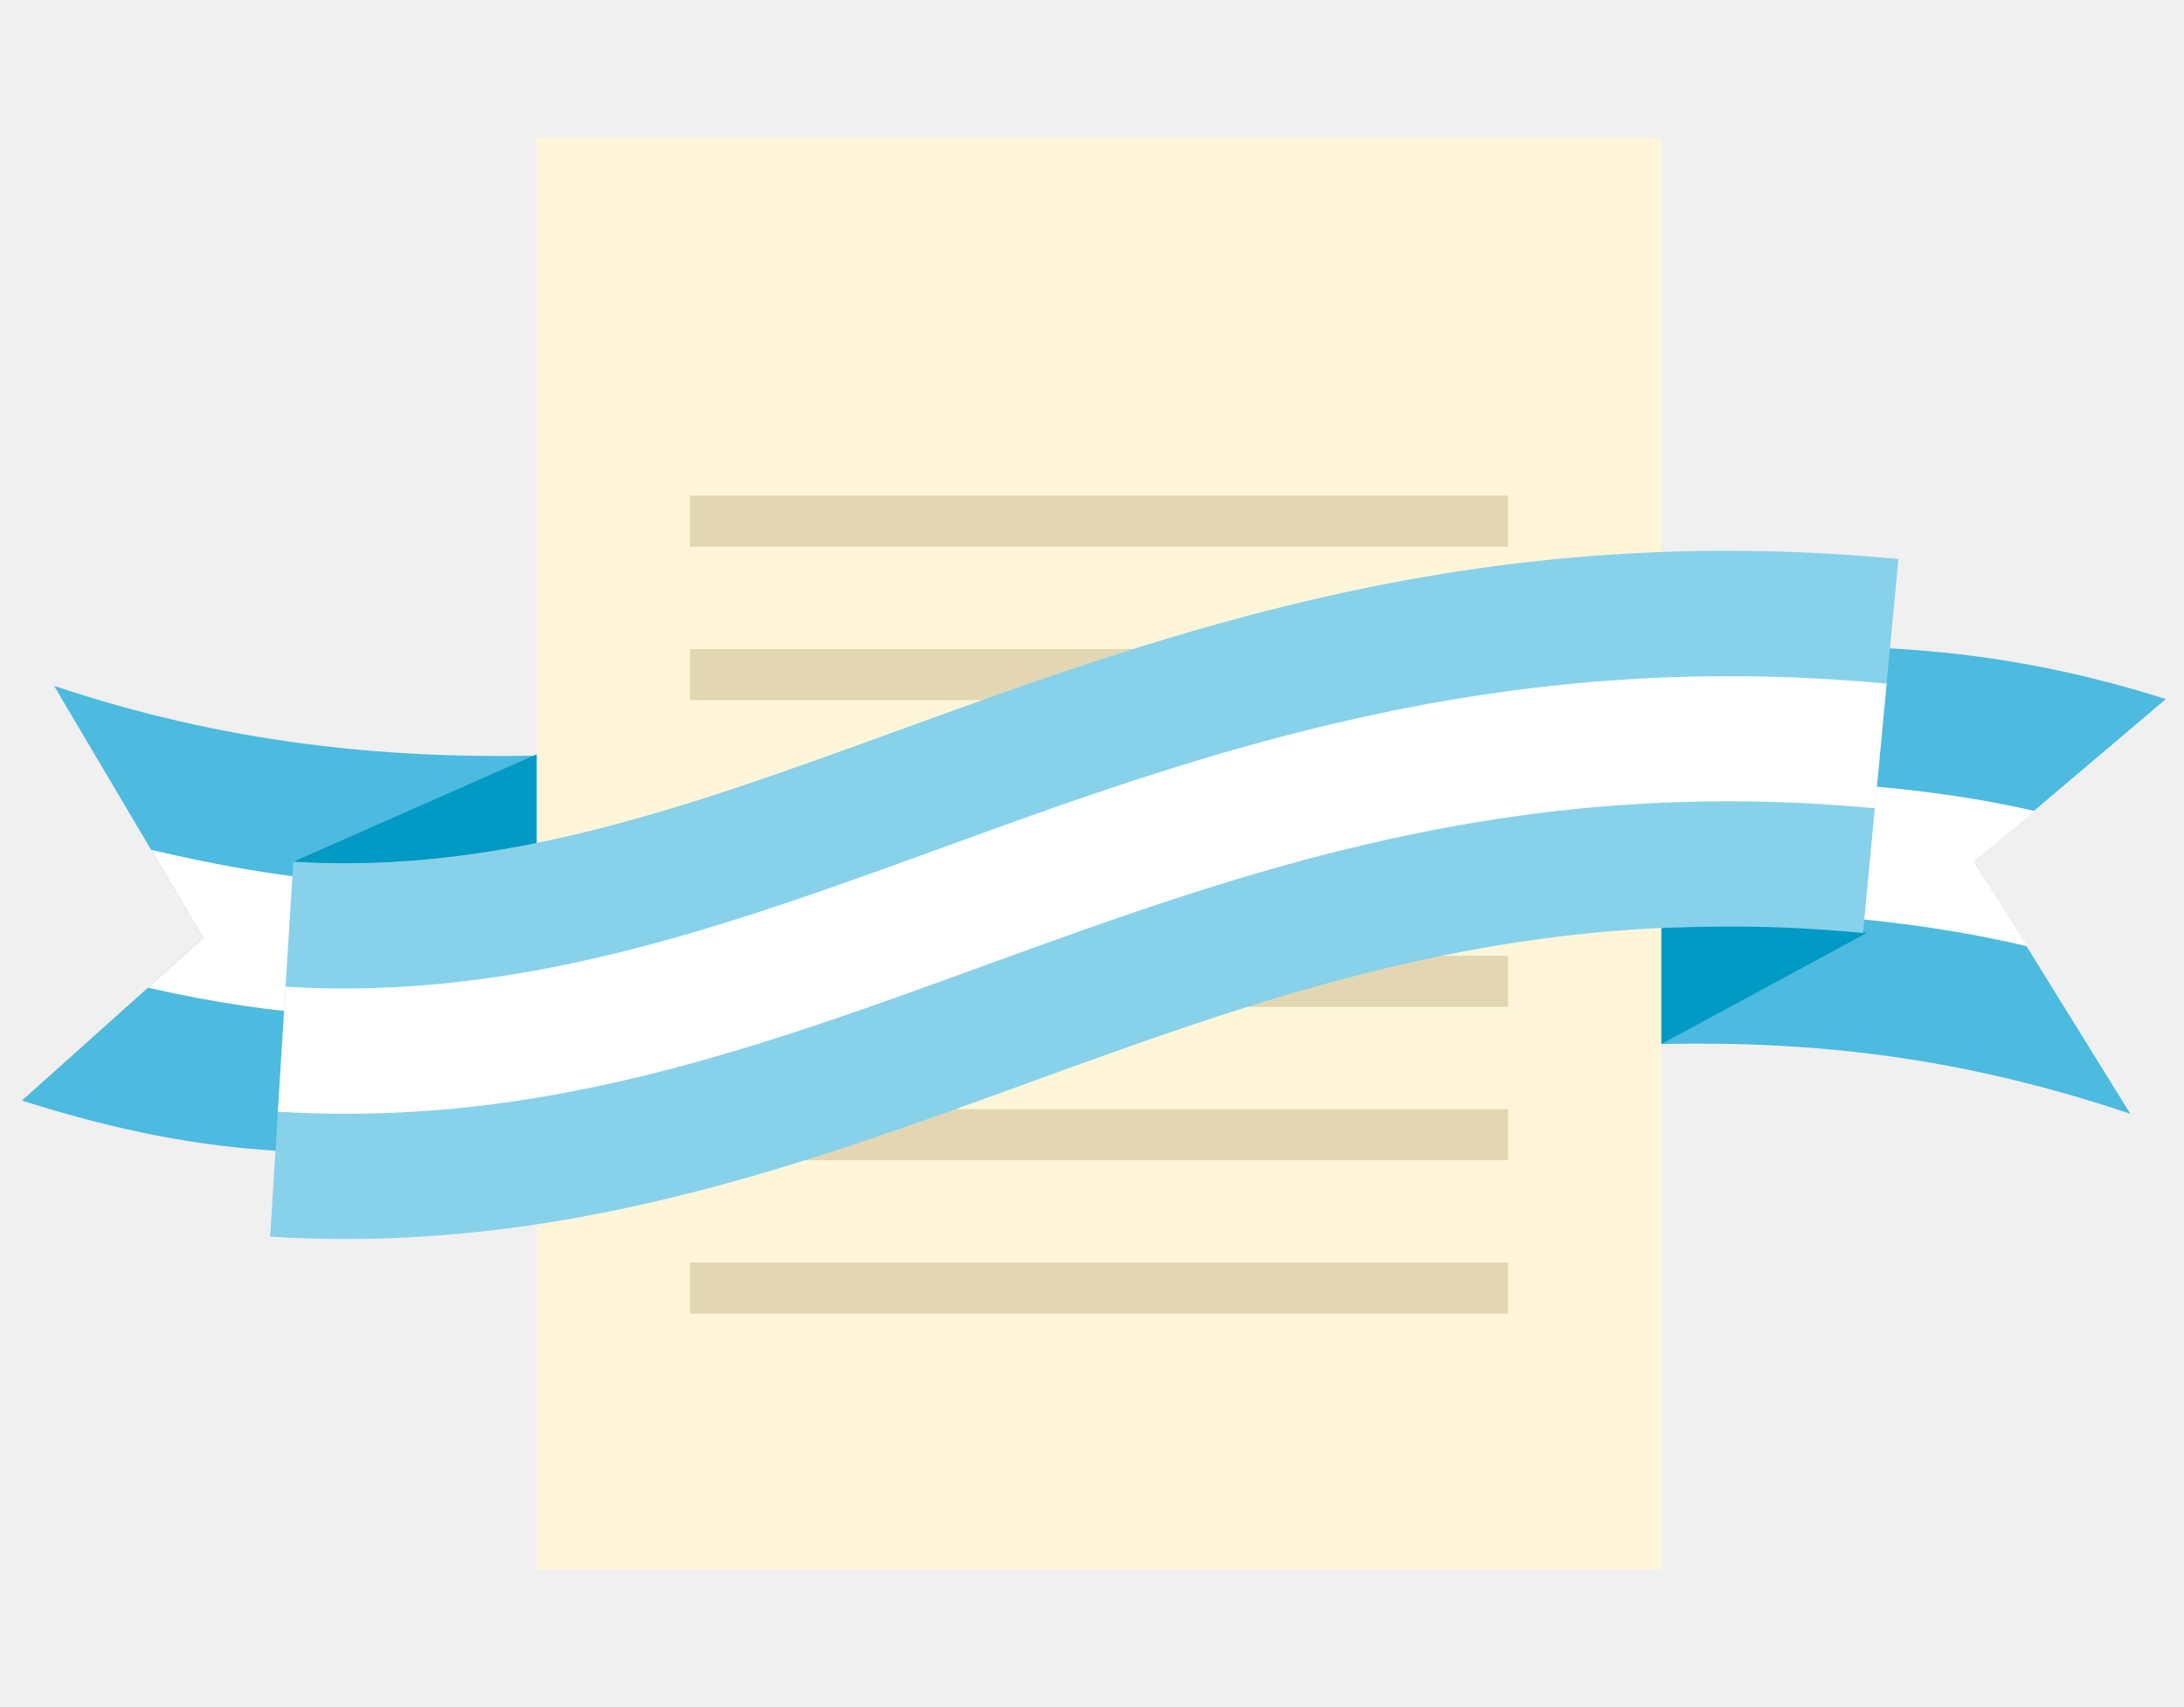
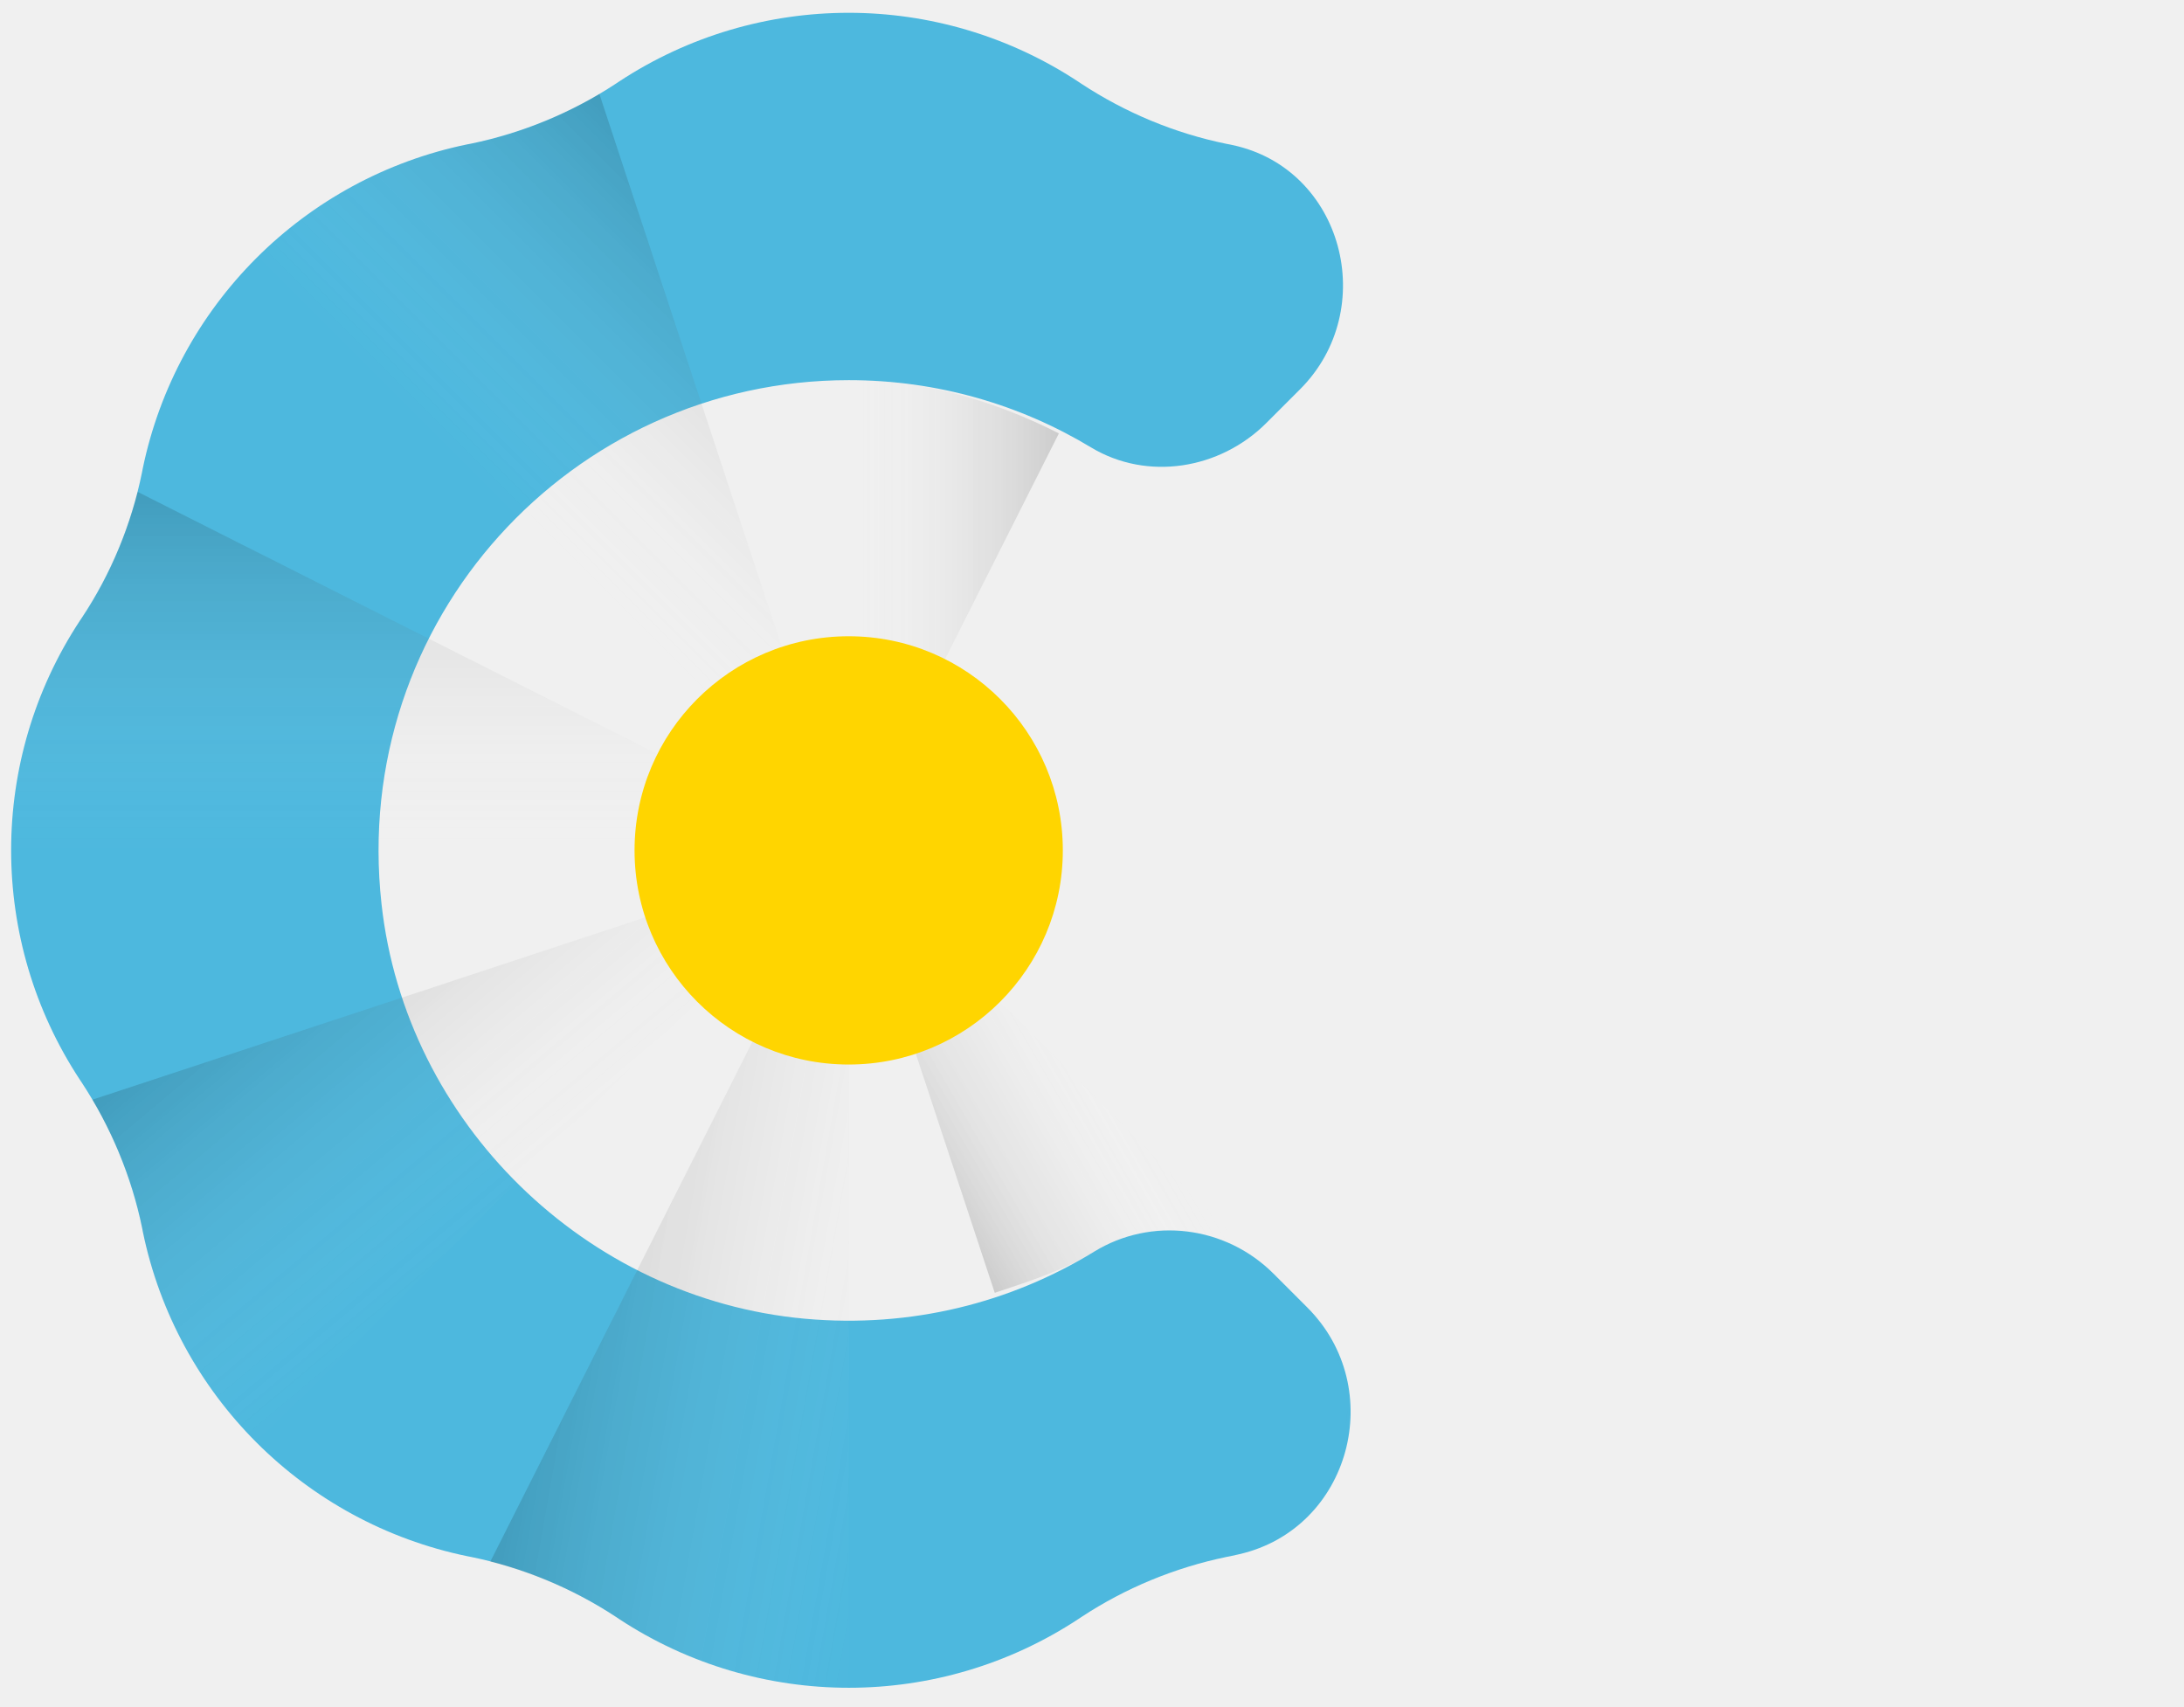
- <svg xmlns="http://www.w3.org/2000/svg" version="1.1" id="Layer_1" x="0px" y="0px" width="1280px" height="1000px" viewBox="0 0 1280 1000" enable-background="new 0 0 1280 1000" xml:space="preserve">
+ <svg xmlns="http://www.w3.org/2000/svg" version="1.1" id="Layer_1" x="0px" y="0px" viewBox="0 0 1280 1000" enable-background="new 0 0 1280 1000" xml:space="preserve">
+   <path fill="#4DB8DE" d="M641.2,733.6c-48.6,29.8-107,44.9-169.3,39.3c-128.5-11.6-234.2-114.9-248.3-243.1  c-18.4-166.3,111.3-307,273.9-307c51.9,0,100.5,14.4,141.9,39.4c33,19.9,75.6,12.9,102.8-14.3l19.7-19.7  c46.9-46.9,25.3-129.4-39.6-143.2c-0.5-0.1-0.9-0.2-1.4-0.3l-2.1-0.4c-30.3-6.2-59.1-18.2-85-35.2l-1.8-1.2  C591.2,21,544.3,7.5,497.4,7.5c-46.9,0-93.7,13.4-134.6,40.3L361,49c-25.8,17-54.7,28.9-85,35.2l-2.1,0.4  c-95.7,19.7-170.6,94.6-190.3,190.3l-0.4,2.1C77,307.4,65.1,336.2,48,362l-1.2,1.8c-53.7,81.6-53.7,187.4,0,269l1.2,1.8  c17,25.9,29,54.8,35.3,85.1l0.4,2.1c19.7,95.7,94.6,170.6,190.3,190.3l2.1,0.4c30.3,6.2,59.1,18.2,85,35.2l1.8,1.2  c81.7,53.7,187.5,53.7,269.1,0l1.8-1.2c25.8-17,54.7-28.9,85-35.2l2.1-0.4c1.8-0.4,3.6-0.8,5.4-1.2c65.2-15,87.2-97.3,39.9-144.6  l-19.9-19.9C718.3,718.5,674.9,712.9,641.2,733.6z" />
+   <g opacity="0.5">
+     <linearGradient id="SVGID_1_" gradientUnits="userSpaceOnUse" x1="323.913" y1="324.831" x2="472.449" y2="176.294">
+       <stop offset="0" style="stop-color:#FFFFFF;stop-opacity:0" />
+       <stop offset="0.258" style="stop-color:#C1C1C1;stop-opacity:0.258" />
+       <stop offset="0.853" style="stop-color:#272727;stop-opacity:0.853" />
+       <stop offset="1" style="stop-color:#000000" />
+     </linearGradient>
+     <path opacity="0.3" fill="url(#SVGID_1_)" d="M351.3,55.1C310.2,79.4,274,84.6,274,84.6c-47.9,9.9-90.5,33.5-123.6,66.7   l347.1,347.1L351.3,55.1z" />
+     <linearGradient id="SVGID_2_" gradientUnits="userSpaceOnUse" x1="252.031" y1="498.368" x2="252.031" y2="288.306">
+       <stop offset="0" style="stop-color:#FFFFFF;stop-opacity:0" />
+       <stop offset="0.258" style="stop-color:#C1C1C1;stop-opacity:0.258" />
+       <stop offset="0.853" style="stop-color:#272727;stop-opacity:0.853" />
+       <stop offset="1" style="stop-color:#000000" />
+     </linearGradient>
+     <path opacity="0.3" fill="url(#SVGID_2_)" d="M80.7,288.3c-11.9,46.2-33.8,75.5-33.8,75.5C20,404.6,6.6,451.5,6.6,498.4h490.8   L80.7,288.3z" />
+     <linearGradient id="SVGID_3_" gradientUnits="userSpaceOnUse" x1="337.304" y1="688.59" x2="198.645" y2="523.342">
+       <stop offset="0" style="stop-color:#FFFFFF;stop-opacity:0" />
+       <stop offset="0.258" style="stop-color:#C1C1C1;stop-opacity:0.258" />
+       <stop offset="0.853" style="stop-color:#272727;stop-opacity:0.853" />
+       <stop offset="1" style="stop-color:#000000" />
+     </linearGradient>
+     <path opacity="0.3" fill="url(#SVGID_3_)" d="M54.2,644.5c24.3,41.1,29.5,77.3,29.5,77.3c9.9,47.9,33.5,90.5,66.7,123.6   l347.1-347.1L54.2,644.5z" />
+     <linearGradient id="SVGID_4_" gradientUnits="userSpaceOnUse" x1="539.095" y1="753.022" x2="322.705" y2="714.866">
+       <stop offset="0" style="stop-color:#FFFFFF;stop-opacity:0" />
+       <stop offset="0.258" style="stop-color:#C1C1C1;stop-opacity:0.258" />
+       <stop offset="0.853" style="stop-color:#272727;stop-opacity:0.853" />
+       <stop offset="1" style="stop-color:#000000" />
+     </linearGradient>
+     <path opacity="0.3" fill="url(#SVGID_4_)" d="M287.4,915.2c46.2,11.9,75.5,33.8,75.5,33.8c40.8,26.9,87.7,40.3,134.6,40.3V498.4   L287.4,915.2z" />
+   </g>
  <g>
-     <rect x="314.494" y="80.723" fill="#FFF6D9" width="659.237" height="839.028" />
-     <rect x="404.39" y="290.48" fill="#E2D6B3" width="479.445" height="29.965" />
-     <rect x="404.39" y="380.376" fill="#E2D6B3" width="479.445" height="29.965" />
-     <rect x="404.39" y="470.272" fill="#E2D6B3" width="479.445" height="29.965" />
-     <rect x="404.39" y="560.168" fill="#E2D6B3" width="479.445" height="29.965" />
-     <rect x="404.39" y="650.064" fill="#E2D6B3" width="479.445" height="29.965" />
-     <rect x="404.39" y="739.96" fill="#E2D6B3" width="479.445" height="29.965" />
-     <g>
-       <path fill="#4DBADF" d="M31.668,401.963l87.524,147.807L12.836,645.033c118.858,37.678,181.796,31.341,301.658,29.195V442.876    C224.598,444.667,131.49,435.472,31.668,401.963z" />
-       <path fill="#FFFFFF" d="M88.564,498.047l30.628,51.724l-32.476,29.088c78.586,17.966,137.881,19.564,227.777,18.077v-76.884    C224.598,521.494,165.278,516.201,88.564,498.047z" />
-       <path fill="#4DBADF" d="M1248.527,652.773l-91.539-147.807l112.378-95.262c-118.858-37.678-205.739-31.341-295.635-29.195V611.86    C1063.627,610.068,1148.705,619.264,1248.527,652.773z" />
-       <path fill="#FFFFFF" d="M1188.095,554.612l-31.107-49.647l35.525-29.638c-78.586-17.966-158.852-19.014-218.782-17.527v76.884    C1033.661,533.242,1111.38,536.458,1188.095,554.612z" />
-       <path fill="#009AC4" d="M171.887,505.069l142.607-62.955v54.592C224.598,510.587,171.887,505.069,171.887,505.069z" />
-       <path fill="#009AC4" d="M1094.066,546.778L973.731,611.86v-67.906C973.731,543.954,1056.334,540.543,1094.066,546.778z" />
-       <path fill="#88D1EA" d="M202.345,726.159c-14.477,0-29.132-0.43-44.003-1.362l13.545-219.728    c122.513,7.31,229.618-31.569,354.067-76.79c159.744-58.085,340.701-123.982,586.659-100.655l-20.712,219.155    c-196.616-18.526-339.411,33.432-490.734,88.4C477.973,679.97,350.909,726.159,202.345,726.159z" />
-       <path fill="#FFFFFF" d="M202.847,652.773c-13.151,0-26.481-0.394-39.99-1.218l4.515-73.243    c137.277,8.313,256.995-35.045,383.665-81.054c152.434-55.47,325.221-118.213,554.66-96.57l-6.88,73.028    C885.575,453.72,728.375,510.874,576.12,566.2C453.965,610.633,337.973,652.773,202.847,652.773z" />
-     </g>
+     <linearGradient id="SVGID_5_" gradientUnits="userSpaceOnUse" x1="795.32" y1="818.223" x2="782.324" y2="825.726">
+       <stop offset="0" style="stop-color:#FFFFFF;stop-opacity:0" />
+       <stop offset="0.122" style="stop-color:#FBFBFB;stop-opacity:6.124549e-02" />
+       <stop offset="0.248" style="stop-color:#EFEFEF;stop-opacity:0.124" />
+       <stop offset="0.374" style="stop-color:#DADADA;stop-opacity:0.187" />
+       <stop offset="0.501" style="stop-color:#BDBDBD;stop-opacity:0.251" />
+       <stop offset="0.629" style="stop-color:#989898;stop-opacity:0.315" />
+       <stop offset="0.758" style="stop-color:#6B6B6B;stop-opacity:0.379" />
+       <stop offset="0.885" style="stop-color:#373737;stop-opacity:0.442" />
+       <stop offset="1" style="stop-color:#000000;stop-opacity:0.5" />
+     </linearGradient>
+     <path opacity="0.3" fill="url(#SVGID_5_)" d="M788.6,836.6c1.2-10,2.6-19.7,0.4-29.3C791.3,817.1,789.7,826.8,788.6,836.6z" />
+     <linearGradient id="SVGID_6_" gradientUnits="userSpaceOnUse" x1="659.602" y1="598.956" x2="533.399" y2="671.82">
+       <stop offset="0" style="stop-color:#FFFFFF;stop-opacity:0" />
+       <stop offset="0.122" style="stop-color:#FBFBFB;stop-opacity:6.124549e-02" />
+       <stop offset="0.248" style="stop-color:#EFEFEF;stop-opacity:0.124" />
+       <stop offset="0.374" style="stop-color:#DADADA;stop-opacity:0.187" />
+       <stop offset="0.501" style="stop-color:#BDBDBD;stop-opacity:0.251" />
+       <stop offset="0.629" style="stop-color:#989898;stop-opacity:0.315" />
+       <stop offset="0.758" style="stop-color:#6B6B6B;stop-opacity:0.379" />
+       <stop offset="0.885" style="stop-color:#373737;stop-opacity:0.442" />
+       <stop offset="1" style="stop-color:#000000;stop-opacity:0.5" />
+     </linearGradient>
+     <path opacity="0.3" fill="url(#SVGID_6_)" d="M497.4,498.4L583,757.7c20.1-6.7,40.4-13.2,58.2-24.1c32.8-20.1,74.5-14.9,102.5,11   L497.4,498.4z" />
+     <linearGradient id="SVGID_7_" gradientUnits="userSpaceOnUse" x1="778.613" y1="782.8" x2="776.109" y2="784.246">
+       <stop offset="0" style="stop-color:#FFFFFF;stop-opacity:0" />
+       <stop offset="0.122" style="stop-color:#FBFBFB;stop-opacity:6.124549e-02" />
+       <stop offset="0.248" style="stop-color:#EFEFEF;stop-opacity:0.124" />
+       <stop offset="0.374" style="stop-color:#DADADA;stop-opacity:0.187" />
+       <stop offset="0.501" style="stop-color:#BDBDBD;stop-opacity:0.251" />
+       <stop offset="0.629" style="stop-color:#989898;stop-opacity:0.315" />
+       <stop offset="0.758" style="stop-color:#6B6B6B;stop-opacity:0.379" />
+       <stop offset="0.885" style="stop-color:#373737;stop-opacity:0.442" />
+       <stop offset="1" style="stop-color:#000000;stop-opacity:0.5" />
+     </linearGradient>
+     <path opacity="0.3" fill="url(#SVGID_7_)" d="M770.3,771.2l-3.2-3.2c9.2,9.6,14.4,20.8,18.3,32.3   C781.9,789.9,778.4,779.3,770.3,771.2z" />
+     <linearGradient id="SVGID_8_" gradientUnits="userSpaceOnUse" x1="790.084" y1="856.498" x2="775.217" y2="865.081">
+       <stop offset="0" style="stop-color:#FFFFFF;stop-opacity:0" />
+       <stop offset="0.122" style="stop-color:#FBFBFB;stop-opacity:6.124549e-02" />
+       <stop offset="0.248" style="stop-color:#EFEFEF;stop-opacity:0.124" />
+       <stop offset="0.374" style="stop-color:#DADADA;stop-opacity:0.187" />
+       <stop offset="0.501" style="stop-color:#BDBDBD;stop-opacity:0.251" />
+       <stop offset="0.629" style="stop-color:#989898;stop-opacity:0.315" />
+       <stop offset="0.758" style="stop-color:#6B6B6B;stop-opacity:0.379" />
+       <stop offset="0.885" style="stop-color:#373737;stop-opacity:0.442" />
+       <stop offset="1" style="stop-color:#000000;stop-opacity:0.5" />
+     </linearGradient>
+     <path opacity="0.3" fill="url(#SVGID_8_)" d="M777.7,869.4c3.3-5.9,8-10.8,9.9-17.2C785.7,858.6,781,863.6,777.7,869.4z" />
+     <linearGradient id="SVGID_9_" gradientUnits="userSpaceOnUse" x1="765.085" y1="889.74" x2="745.023" y2="901.322">
+       <stop offset="0" style="stop-color:#FFFFFF;stop-opacity:0" />
+       <stop offset="0.122" style="stop-color:#FBFBFB;stop-opacity:6.124549e-02" />
+       <stop offset="0.248" style="stop-color:#EFEFEF;stop-opacity:0.124" />
+       <stop offset="0.374" style="stop-color:#DADADA;stop-opacity:0.187" />
+       <stop offset="0.501" style="stop-color:#BDBDBD;stop-opacity:0.251" />
+       <stop offset="0.629" style="stop-color:#989898;stop-opacity:0.315" />
+       <stop offset="0.758" style="stop-color:#6B6B6B;stop-opacity:0.379" />
+       <stop offset="0.885" style="stop-color:#373737;stop-opacity:0.442" />
+       <stop offset="1" style="stop-color:#000000;stop-opacity:0.5" />
+     </linearGradient>
+     <path opacity="0.3" fill="url(#SVGID_9_)" d="M744.7,900.8c7-3.7,14.9-5.9,20.3-11.2C759.6,894.8,751.6,897.1,744.7,900.8z" />
  </g>
+   <linearGradient id="SVGID_10_" gradientUnits="userSpaceOnUse" x1="497.447" y1="360.548" x2="620.596" y2="360.548">
+     <stop offset="0" style="stop-color:#FFFFFF;stop-opacity:0" />
+     <stop offset="0.258" style="stop-color:#C1C1C1;stop-opacity:0.129" />
+     <stop offset="0.853" style="stop-color:#272727;stop-opacity:0.426" />
+     <stop offset="1" style="stop-color:#000000;stop-opacity:0.5" />
+   </linearGradient>
+   <path opacity="0.3" fill="url(#SVGID_10_)" d="M497.4,222.7v275.6L620.6,254C583.3,235.1,542.1,222.7,497.4,222.7z" />
+   <circle fill="#FFD500" cx="497.4" cy="498.4" r="125.5" />
</svg>
